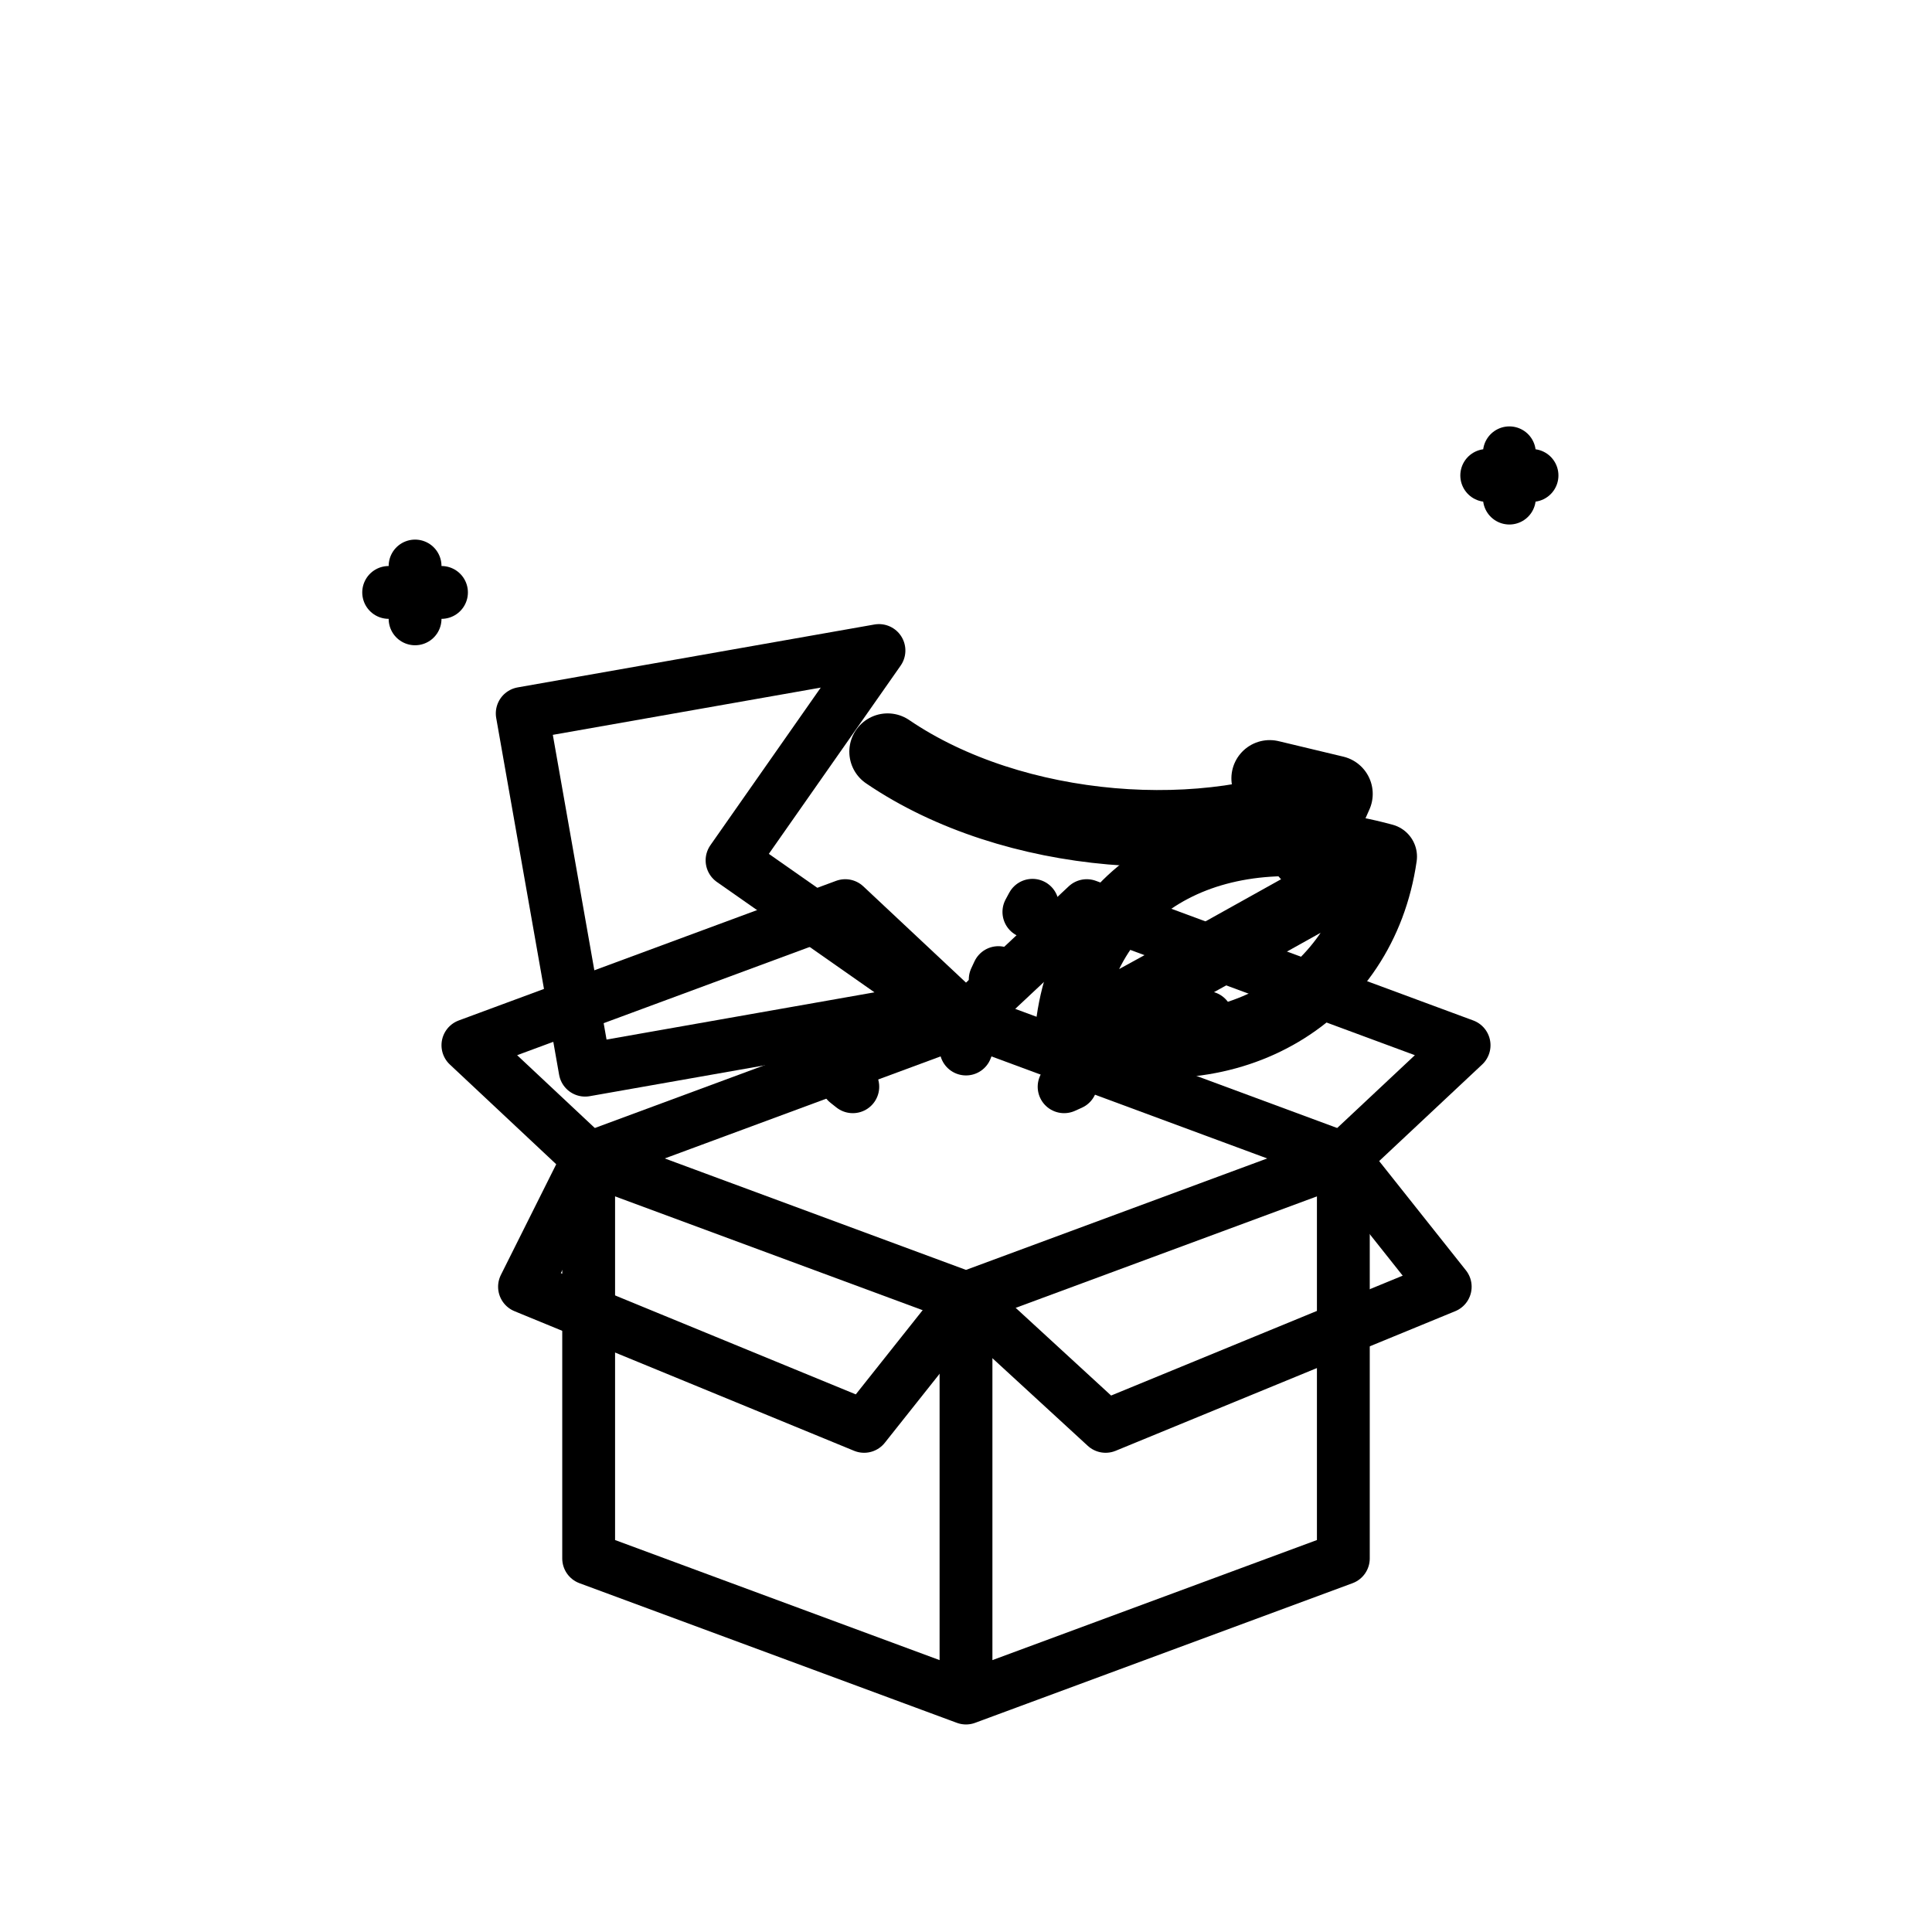
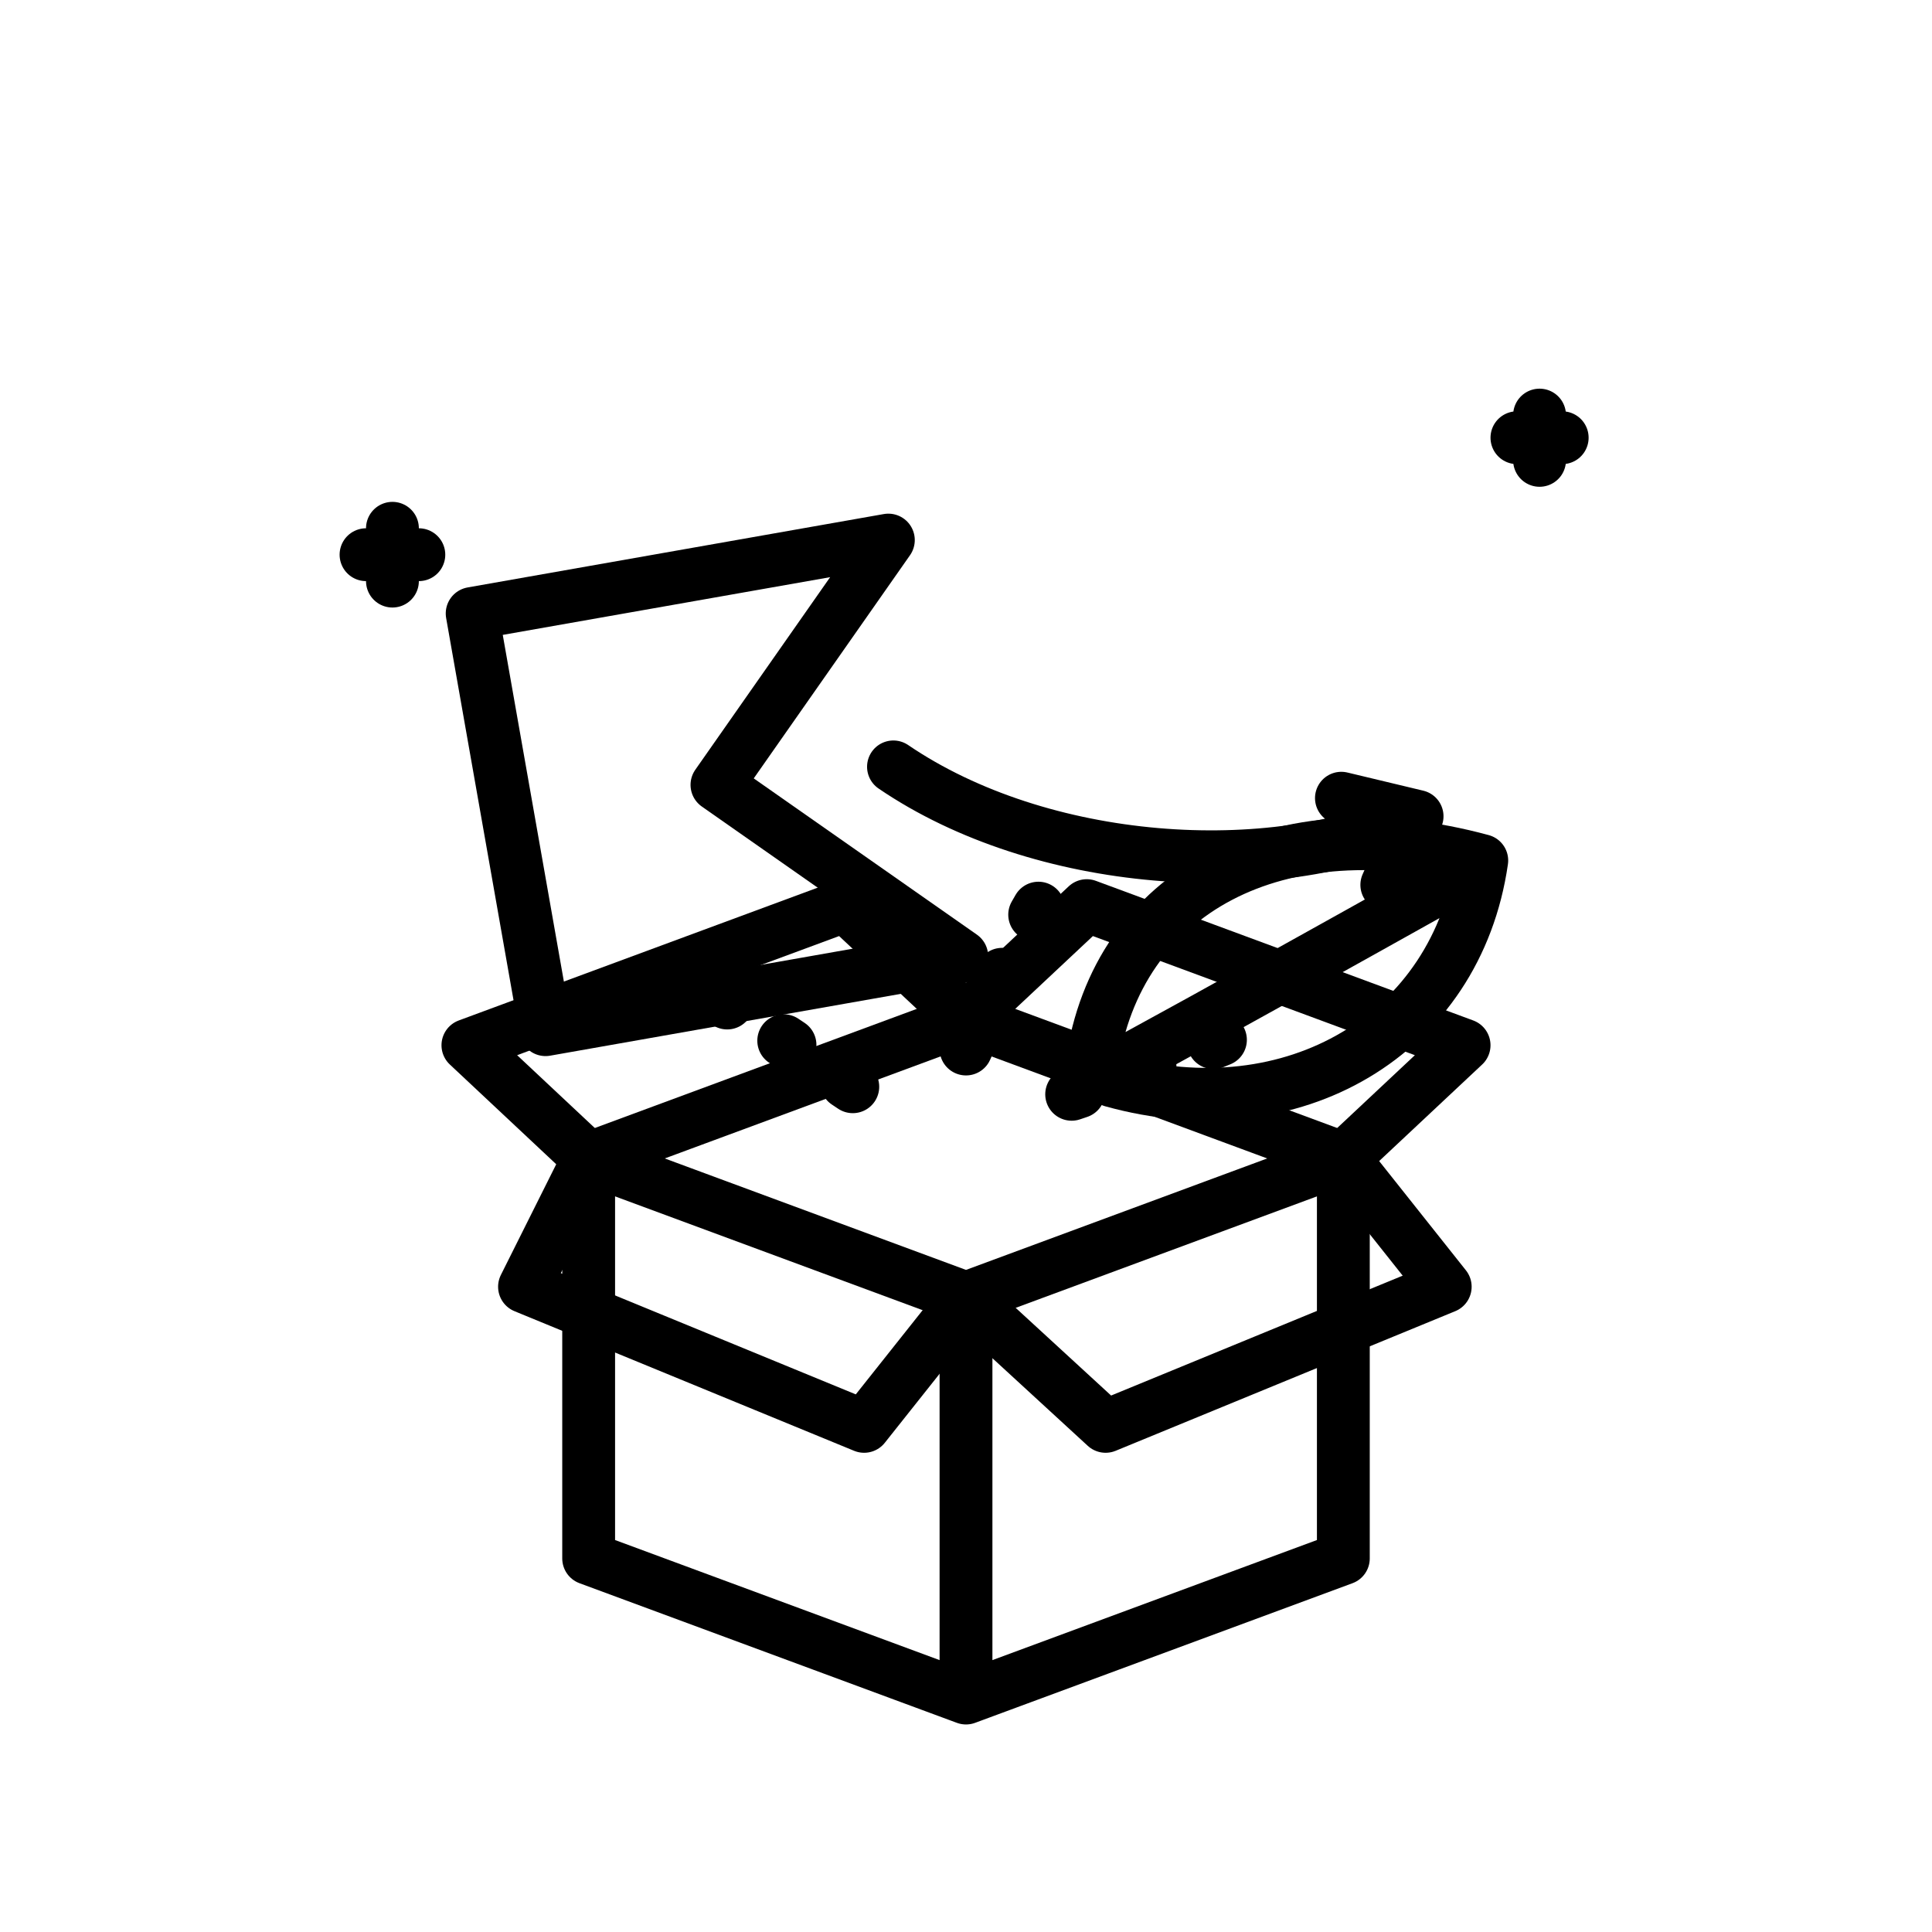
<svg xmlns="http://www.w3.org/2000/svg" viewBox="0 0 512 512" fill="none" stroke="currentColor" stroke-width="14" stroke-linecap="round" stroke-linejoin="round">
  <polygon points="256,270 356,307 256,344 156,307" />
  <path d="M156 307 V413 L256 450 L356 413 V307 M256 344 V450" />
  <path d="M156 307 L124 277 L224 240 L256 270 M356 307 L388 277 L288 240 L256 270" />
  <path d="M156 307 L139 341 L229 378 L256 344 M356 307 L383 341 L293 378 L256 344" />
-   <g transform="translate(146 180) rotate(-10 48 48)">
-     <polygon points="0,0 96,0 48,48 96,96 0,96" />
+   <g transform="translate(134 152) rotate(-10 56 56)">
+     <polygon points="0,0 112,0 56,56 112,112 0,112" />
  </g>
-   <g transform="translate(238 118) rotate(4) scale(1.45)">
+   <g transform="translate(240 108) rotate(4) scale(1.7)" stroke-width="8.2">
    <path d="M2 56 C 26 70, 62 70, 84 58 M84 58 l -12 -2 m 12 2 l -4 11" />
  </g>
-   <g transform="translate(292 206) rotate(12) scale(1.25)">
+   <g transform="translate(300 202) rotate(12) scale(1.55)" stroke-width="9">
    <path d="M4 52 C 2 22, 26 2, 62 4 C 64 34, 40 56, 8 54 Z M10 50 C 24 38, 40 24, 56 10" />
  </g>
-   <path stroke-dasharray="2 18" d="M226 288 C 216 280, 208 274, 200 268 M256 278 C 262 262, 270 246, 278 232 M282 288 C 300 280, 316 272, 330 264" />
-   <path d="M110 150 v 14 M103 157 h 14 M400 120 v 12 M394 126 h 12" />
+   <path stroke-dasharray="2 18" d="M226 288 C 214 280, 202 272, 190 264 M256 278 C 264 260, 274 242, 284 226 M284 290 C 302 284, 318 278, 332 272" />
+   <path d="M104 140 v 14 M97 147 h 14 M408 110 v 12 M402 116 h 12" />
</svg>
